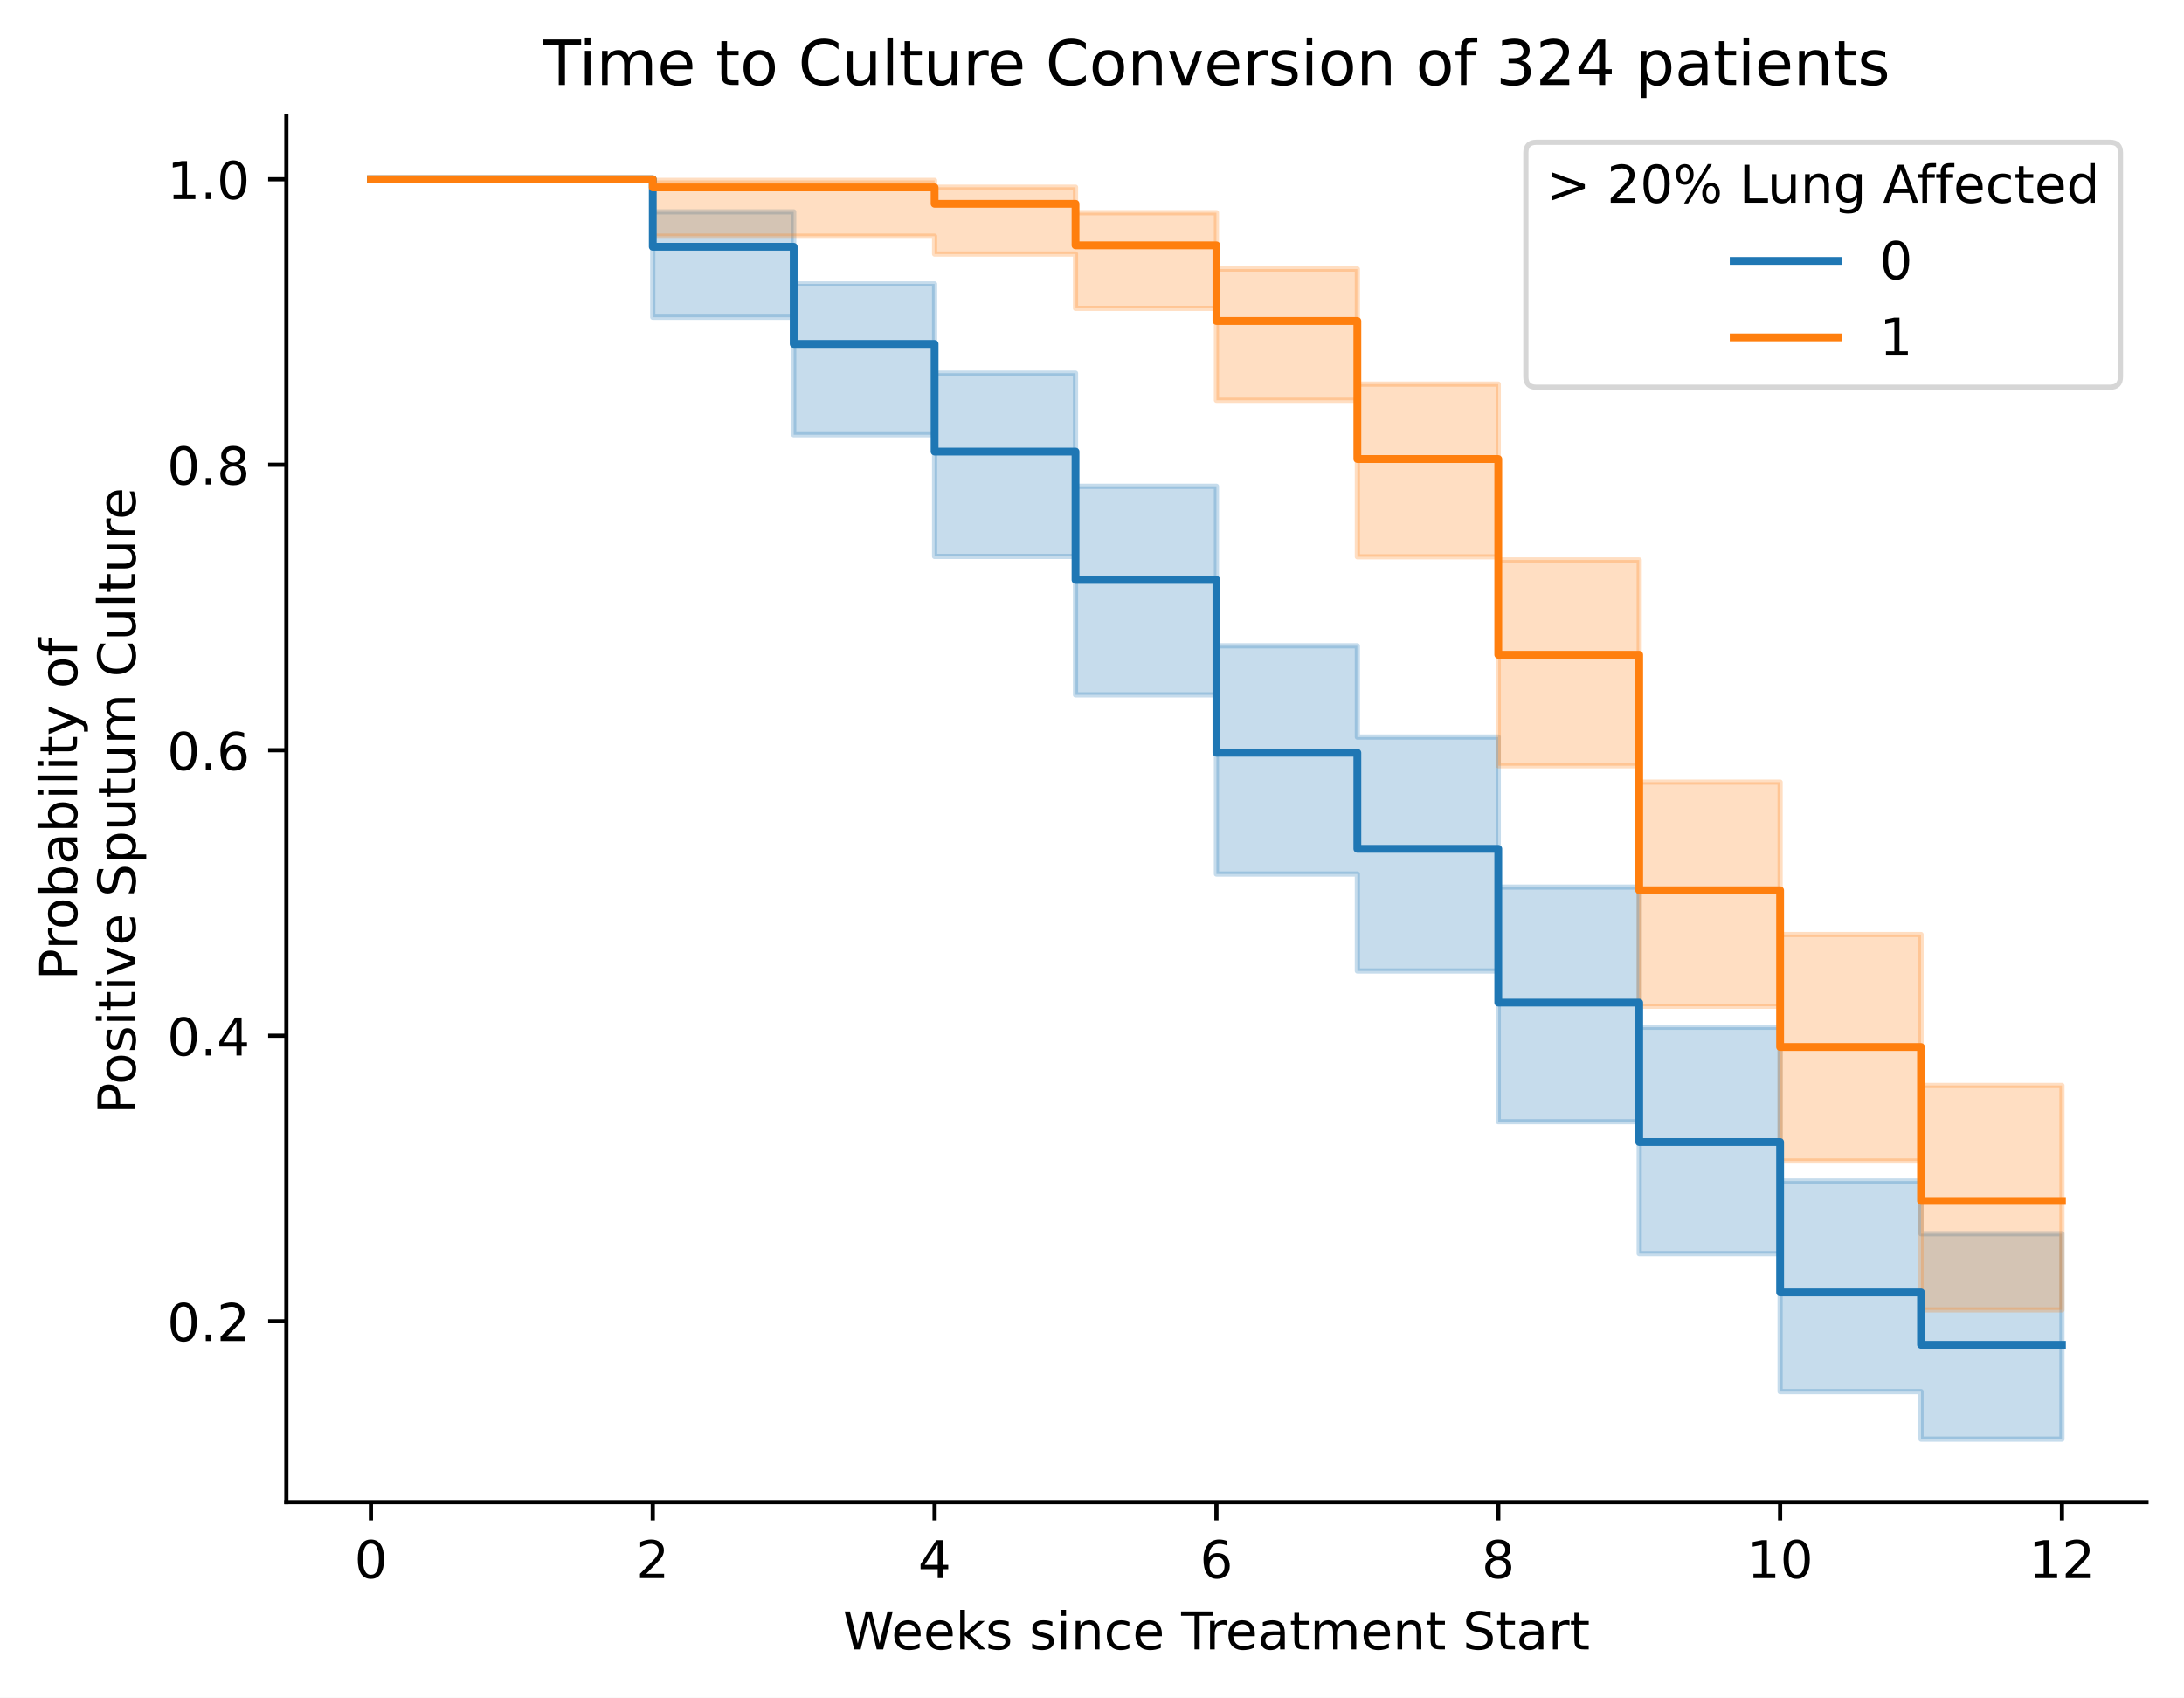
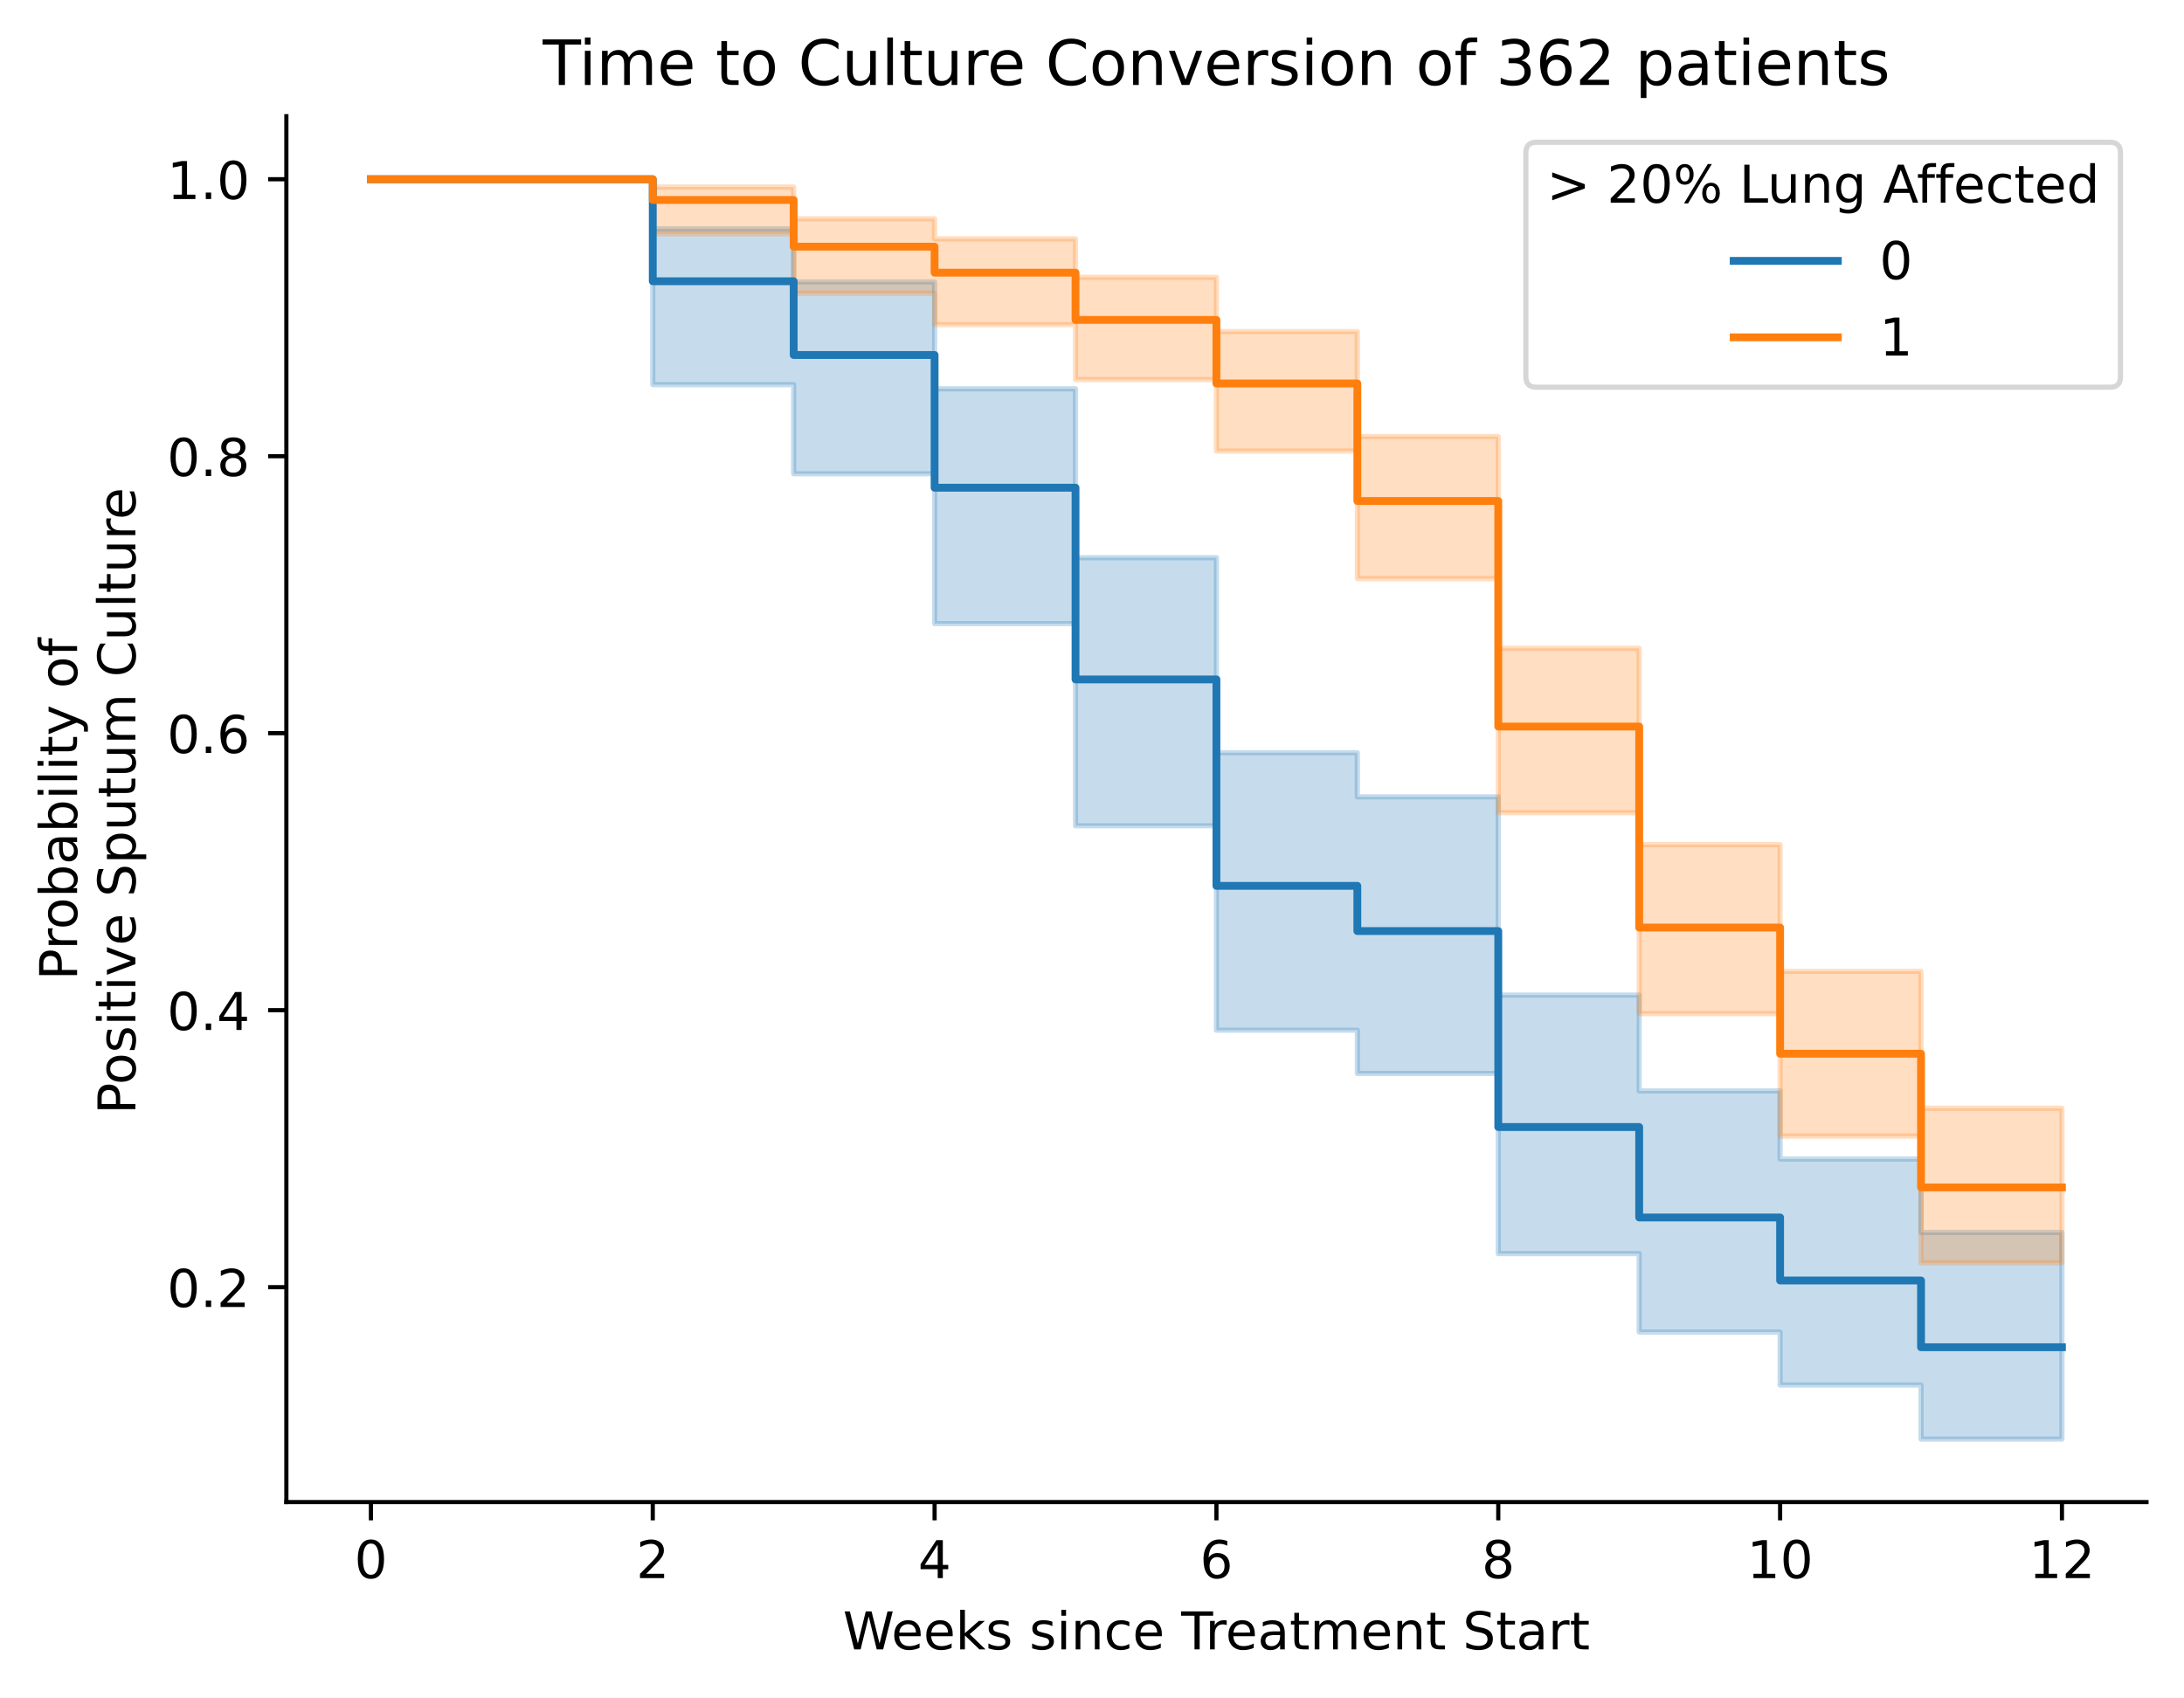
<svg xmlns="http://www.w3.org/2000/svg" xmlns:xlink="http://www.w3.org/1999/xlink" width="419.299pt" height="325.986pt" viewBox="0 0 419.299 325.986" version="1.1">
  <defs>
    <style type="text/css">*{stroke-linejoin: round; stroke-linecap: butt}</style>
  </defs>
  <g id="figure_1">
    <g id="patch_1">
      <path d="M 0 325.986  L 419.299 325.986  L 419.299 0  L 0 0  z " style="fill: #ffffff" />
    </g>
    <g id="axes_1">
      <g id="patch_2">
        <path d="M 54.979 288.43  L 412.099 288.43  L 412.099 22.318  L 54.979 22.318  z " style="fill: #ffffff" />
      </g>
      <g id="PolyCollection_1">
        <defs>
-           <path id="m419022dff0" d="M 71.212 -291.572  L 71.212 -291.572  L 98.266 -291.572  L 98.266 -291.572  L 125.321 -291.572  L 125.321 -265.081  L 152.375 -265.081  L 152.375 -242.51  L 179.43 -242.51  L 179.43 -219.144  L 206.485 -219.144  L 206.485 -192.561  L 233.539 -192.561  L 233.539 -158.154  L 260.594 -158.154  L 260.594 -139.539  L 287.648 -139.539  L 287.648 -110.603  L 314.703 -110.603  L 314.703 -85.263  L 341.757 -85.263  L 341.757 -58.785  L 368.812 -58.785  L 368.812 -49.652  L 395.866 -49.652  L 395.866 -49.652  L 395.866 -89.097  L 395.866 -89.097  L 395.866 -89.097  L 368.812 -89.097  L 368.812 -99.205  L 341.757 -99.205  L 341.757 -128.737  L 314.703 -128.737  L 314.703 -155.641  L 287.648 -155.641  L 287.648 -184.463  L 260.594 -184.463  L 260.594 -201.985  L 233.539 -201.985  L 233.539 -232.612  L 206.485 -232.612  L 206.485 -254.327  L 179.43 -254.327  L 179.43 -271.47  L 152.375 -271.47  L 152.375 -285.314  L 125.321 -285.314  L 125.321 -291.572  L 98.266 -291.572  L 98.266 -291.572  L 71.212 -291.572  z " style="stroke: #1f77b4; stroke-opacity: 0.25" />
+           <path id="m5029ab21d3" d="M 71.212 -291.572  L 71.212 -291.572  L 125.321 -291.572  L 125.321 -252.121  L 152.375 -252.121  L 152.375 -235.012  L 179.43 -235.012  L 179.43 -206.237  L 206.485 -206.237  L 206.485 -167.418  L 233.539 -167.418  L 233.539 -128.174  L 260.594 -128.174  L 260.594 -119.858  L 287.648 -119.858  L 287.648 -85.269  L 314.703 -85.269  L 314.703 -70.203  L 341.757 -70.203  L 341.757 -60.03  L 368.812 -60.03  L 368.812 -49.652  L 395.866 -49.652  L 395.866 -49.652  L 395.866 -89.326  L 395.866 -89.326  L 395.866 -89.326  L 368.812 -89.326  L 368.812 -103.433  L 341.757 -103.433  L 341.757 -116.512  L 314.703 -116.512  L 314.703 -134.907  L 287.648 -134.907  L 287.648 -172.973  L 260.594 -172.973  L 260.594 -181.448  L 233.539 -181.448  L 233.539 -218.893  L 206.485 -218.893  L 206.485 -251.328  L 179.43 -251.328  L 179.43 -271.854  L 152.375 -271.854  L 152.375 -282.045  L 125.321 -282.045  L 125.321 -291.572  L 71.212 -291.572  z " style="stroke: #1f77b4; stroke-opacity: 0.25" />
        </defs>
-         <g clip-path="url(#p938a3c6fcc)">
-           <use xlink:href="#m419022dff0" x="0" y="325.986" style="fill: #1f77b4; fill-opacity: 0.25; stroke: #1f77b4; stroke-opacity: 0.25" />
+         <g clip-path="url(#p013652cf05)">
+           <use xlink:href="#m5029ab21d3" x="0" y="325.986" style="fill: #1f77b4; fill-opacity: 0.25; stroke: #1f77b4; stroke-opacity: 0.25" />
        </g>
      </g>
      <g id="PolyCollection_2">
        <defs>
-           <path id="m4fc7421cbe" d="M 71.212 -291.572  L 71.212 -291.572  L 125.321 -291.572  L 125.321 -280.645  L 152.375 -280.645  L 152.375 -280.645  L 179.43 -280.645  L 179.43 -277.209  L 206.485 -277.209  L 206.485 -266.787  L 233.539 -266.787  L 233.539 -249.128  L 260.594 -249.128  L 260.594 -219.075  L 287.648 -219.075  L 287.648 -178.952  L 314.703 -178.952  L 314.703 -132.767  L 341.757 -132.767  L 341.757 -103.061  L 368.812 -103.061  L 368.812 -74.468  L 395.866 -74.468  L 395.866 -74.468  L 395.866 -117.557  L 395.866 -117.557  L 395.866 -117.557  L 368.812 -117.557  L 368.812 -146.542  L 341.757 -146.542  L 341.757 -175.802  L 314.703 -175.802  L 314.703 -218.467  L 287.648 -218.467  L 287.648 -252.234  L 260.594 -252.234  L 260.594 -274.33  L 233.539 -274.33  L 233.539 -285.153  L 206.485 -285.153  L 206.485 -290.042  L 179.43 -290.042  L 179.43 -291.351  L 152.375 -291.351  L 152.375 -291.351  L 125.321 -291.351  L 125.321 -291.572  L 71.212 -291.572  z " style="stroke: #ff7f0e; stroke-opacity: 0.25" />
+           <path id="m109fadb994" d="M 71.212 -291.572  L 71.212 -291.572  L 125.321 -291.572  L 125.321 -281.089  L 152.375 -281.089  L 152.375 -269.666  L 179.43 -269.666  L 179.43 -263.653  L 206.485 -263.653  L 206.485 -253.098  L 233.539 -253.098  L 233.539 -239.379  L 260.594 -239.379  L 260.594 -214.891  L 287.648 -214.891  L 287.648 -169.935  L 314.703 -169.935  L 314.703 -131.346  L 341.757 -131.346  L 341.757 -107.826  L 368.812 -107.826  L 368.812 -83.495  L 395.866 -83.495  L 395.866 -83.495  L 395.866 -113.182  L 395.866 -113.182  L 395.866 -113.182  L 368.812 -113.182  L 368.812 -139.478  L 341.757 -139.478  L 341.757 -163.799  L 314.703 -163.799  L 314.703 -201.5  L 287.648 -201.5  L 287.648 -242.165  L 260.594 -242.165  L 260.594 -262.322  L 233.539 -262.322  L 233.539 -272.737  L 206.485 -272.737  L 206.485 -280.12  L 179.43 -280.12  L 179.43 -283.976  L 152.375 -283.976  L 152.375 -290.07  L 125.321 -290.07  L 125.321 -291.572  L 71.212 -291.572  z " style="stroke: #ff7f0e; stroke-opacity: 0.25" />
        </defs>
-         <g clip-path="url(#p938a3c6fcc)">
-           <use xlink:href="#m4fc7421cbe" x="0" y="325.986" style="fill: #ff7f0e; fill-opacity: 0.25; stroke: #ff7f0e; stroke-opacity: 0.25" />
+         <g clip-path="url(#p013652cf05)">
+           <use xlink:href="#m109fadb994" x="0" y="325.986" style="fill: #ff7f0e; fill-opacity: 0.25; stroke: #ff7f0e; stroke-opacity: 0.25" />
        </g>
      </g>
      <g id="matplotlib.axis_1">
        <g id="xtick_1">
          <g id="line2d_1">
            <defs>
-               <path id="m4018c982a9" d="M 0 0  L 0 3.5  " style="stroke: #000000; stroke-width: 0.8" />
-             </defs>
-             <g>
-               <use xlink:href="#m4018c982a9" x="71.212" y="288.43" style="stroke: #000000; stroke-width: 0.8" />
+               <path id="mcf2ee14451" d="M 0 0  L 0 3.5  " style="stroke: #000000; stroke-width: 0.8" />
+             </defs>
+             <g>
+               <use xlink:href="#mcf2ee14451" x="71.212" y="288.43" style="stroke: #000000; stroke-width: 0.8" />
            </g>
          </g>
          <g id="text_1">
            <g transform="translate(68.03054 303.0286) scale(0.1 -0.1)">
              <defs>
                <path id="DejaVuSans-30" d="M 2034 4250  Q 1547 4250 1301 3770  Q 1056 3291 1056 2328  Q 1056 1369 1301 889  Q 1547 409 2034 409  Q 2525 409 2770 889  Q 3016 1369 3016 2328  Q 3016 3291 2770 3770  Q 2525 4250 2034 4250  z M 2034 4750  Q 2819 4750 3233 4129  Q 3647 3509 3647 2328  Q 3647 1150 3233 529  Q 2819 -91 2034 -91  Q 1250 -91 836 529  Q 422 1150 422 2328  Q 422 3509 836 4129  Q 1250 4750 2034 4750  z " transform="scale(0.015625)" />
              </defs>
              <use xlink:href="#DejaVuSans-30" />
            </g>
          </g>
        </g>
        <g id="xtick_2">
          <g id="line2d_2">
            <g>
-               <use xlink:href="#m4018c982a9" x="125.321" y="288.43" style="stroke: #000000; stroke-width: 0.8" />
+               <use xlink:href="#mcf2ee14451" x="125.321" y="288.43" style="stroke: #000000; stroke-width: 0.8" />
            </g>
          </g>
          <g id="text_2">
            <g transform="translate(122.1396 303.0286) scale(0.1 -0.1)">
              <defs>
                <path id="DejaVuSans-32" d="M 1228 531  L 3431 531  L 3431 0  L 469 0  L 469 531  Q 828 903 1448 1529  Q 2069 2156 2228 2338  Q 2531 2678 2651 2914  Q 2772 3150 2772 3378  Q 2772 3750 2511 3984  Q 2250 4219 1831 4219  Q 1534 4219 1204 4116  Q 875 4013 500 3803  L 500 4441  Q 881 4594 1212 4672  Q 1544 4750 1819 4750  Q 2544 4750 2975 4387  Q 3406 4025 3406 3419  Q 3406 3131 3298 2873  Q 3191 2616 2906 2266  Q 2828 2175 2409 1742  Q 1991 1309 1228 531  z " transform="scale(0.015625)" />
              </defs>
              <use xlink:href="#DejaVuSans-32" />
            </g>
          </g>
        </g>
        <g id="xtick_3">
          <g id="line2d_3">
            <g>
-               <use xlink:href="#m4018c982a9" x="179.43" y="288.43" style="stroke: #000000; stroke-width: 0.8" />
+               <use xlink:href="#mcf2ee14451" x="179.43" y="288.43" style="stroke: #000000; stroke-width: 0.8" />
            </g>
          </g>
          <g id="text_3">
            <g transform="translate(176.2487 303.0286) scale(0.1 -0.1)">
              <defs>
                <path id="DejaVuSans-34" d="M 2419 4116  L 825 1625  L 2419 1625  L 2419 4116  z M 2253 4666  L 3047 4666  L 3047 1625  L 3713 1625  L 3713 1100  L 3047 1100  L 3047 0  L 2419 0  L 2419 1100  L 313 1100  L 313 1709  L 2253 4666  z " transform="scale(0.015625)" />
              </defs>
              <use xlink:href="#DejaVuSans-34" />
            </g>
          </g>
        </g>
        <g id="xtick_4">
          <g id="line2d_4">
            <g>
-               <use xlink:href="#m4018c982a9" x="233.539" y="288.43" style="stroke: #000000; stroke-width: 0.8" />
+               <use xlink:href="#mcf2ee14451" x="233.539" y="288.43" style="stroke: #000000; stroke-width: 0.8" />
            </g>
          </g>
          <g id="text_4">
            <g transform="translate(230.3578 303.0286) scale(0.1 -0.1)">
              <defs>
                <path id="DejaVuSans-36" d="M 2113 2584  Q 1688 2584 1439 2293  Q 1191 2003 1191 1497  Q 1191 994 1439 701  Q 1688 409 2113 409  Q 2538 409 2786 701  Q 3034 994 3034 1497  Q 3034 2003 2786 2293  Q 2538 2584 2113 2584  z M 3366 4563  L 3366 3988  Q 3128 4100 2886 4159  Q 2644 4219 2406 4219  Q 1781 4219 1451 3797  Q 1122 3375 1075 2522  Q 1259 2794 1537 2939  Q 1816 3084 2150 3084  Q 2853 3084 3261 2657  Q 3669 2231 3669 1497  Q 3669 778 3244 343  Q 2819 -91 2113 -91  Q 1303 -91 875 529  Q 447 1150 447 2328  Q 447 3434 972 4092  Q 1497 4750 2381 4750  Q 2619 4750 2861 4703  Q 3103 4656 3366 4563  z " transform="scale(0.015625)" />
              </defs>
              <use xlink:href="#DejaVuSans-36" />
            </g>
          </g>
        </g>
        <g id="xtick_5">
          <g id="line2d_5">
            <g>
-               <use xlink:href="#m4018c982a9" x="287.648" y="288.43" style="stroke: #000000; stroke-width: 0.8" />
+               <use xlink:href="#mcf2ee14451" x="287.648" y="288.43" style="stroke: #000000; stroke-width: 0.8" />
            </g>
          </g>
          <g id="text_5">
            <g transform="translate(284.4669 303.0286) scale(0.1 -0.1)">
              <defs>
                <path id="DejaVuSans-38" d="M 2034 2216  Q 1584 2216 1326 1975  Q 1069 1734 1069 1313  Q 1069 891 1326 650  Q 1584 409 2034 409  Q 2484 409 2743 651  Q 3003 894 3003 1313  Q 3003 1734 2745 1975  Q 2488 2216 2034 2216  z M 1403 2484  Q 997 2584 770 2862  Q 544 3141 544 3541  Q 544 4100 942 4425  Q 1341 4750 2034 4750  Q 2731 4750 3128 4425  Q 3525 4100 3525 3541  Q 3525 3141 3298 2862  Q 3072 2584 2669 2484  Q 3125 2378 3379 2068  Q 3634 1759 3634 1313  Q 3634 634 3220 271  Q 2806 -91 2034 -91  Q 1263 -91 848 271  Q 434 634 434 1313  Q 434 1759 690 2068  Q 947 2378 1403 2484  z M 1172 3481  Q 1172 3119 1398 2916  Q 1625 2713 2034 2713  Q 2441 2713 2670 2916  Q 2900 3119 2900 3481  Q 2900 3844 2670 4047  Q 2441 4250 2034 4250  Q 1625 4250 1398 4047  Q 1172 3844 1172 3481  z " transform="scale(0.015625)" />
              </defs>
              <use xlink:href="#DejaVuSans-38" />
            </g>
          </g>
        </g>
        <g id="xtick_6">
          <g id="line2d_6">
            <g>
-               <use xlink:href="#m4018c982a9" x="341.757" y="288.43" style="stroke: #000000; stroke-width: 0.8" />
+               <use xlink:href="#mcf2ee14451" x="341.757" y="288.43" style="stroke: #000000; stroke-width: 0.8" />
            </g>
          </g>
          <g id="text_6">
            <g transform="translate(335.3947 303.0286) scale(0.1 -0.1)">
              <defs>
                <path id="DejaVuSans-31" d="M 794 531  L 1825 531  L 1825 4091  L 703 3866  L 703 4441  L 1819 4666  L 2450 4666  L 2450 531  L 3481 531  L 3481 0  L 794 0  L 794 531  z " transform="scale(0.015625)" />
              </defs>
              <use xlink:href="#DejaVuSans-31" />
              <use xlink:href="#DejaVuSans-30" x="63.623" />
            </g>
          </g>
        </g>
        <g id="xtick_7">
          <g id="line2d_7">
            <g>
-               <use xlink:href="#m4018c982a9" x="395.866" y="288.43" style="stroke: #000000; stroke-width: 0.8" />
+               <use xlink:href="#mcf2ee14451" x="395.866" y="288.43" style="stroke: #000000; stroke-width: 0.8" />
            </g>
          </g>
          <g id="text_7">
            <g transform="translate(389.5038 303.0286) scale(0.1 -0.1)">
              <use xlink:href="#DejaVuSans-31" />
              <use xlink:href="#DejaVuSans-32" x="63.623" />
            </g>
          </g>
        </g>
        <g id="text_8">
          <g transform="translate(161.8305 316.7067) scale(0.1 -0.1)">
            <defs>
              <path id="DejaVuSans-57" d="M 213 4666  L 850 4666  L 1831 722  L 2809 4666  L 3519 4666  L 4500 722  L 5478 4666  L 6119 4666  L 4947 0  L 4153 0  L 3169 4050  L 2175 0  L 1381 0  L 213 4666  z " transform="scale(0.015625)" />
              <path id="DejaVuSans-65" d="M 3597 1894  L 3597 1613  L 953 1613  Q 991 1019 1311 708  Q 1631 397 2203 397  Q 2534 397 2845 478  Q 3156 559 3463 722  L 3463 178  Q 3153 47 2828 -22  Q 2503 -91 2169 -91  Q 1331 -91 842 396  Q 353 884 353 1716  Q 353 2575 817 3079  Q 1281 3584 2069 3584  Q 2775 3584 3186 3129  Q 3597 2675 3597 1894  z M 3022 2063  Q 3016 2534 2758 2815  Q 2500 3097 2075 3097  Q 1594 3097 1305 2825  Q 1016 2553 972 2059  L 3022 2063  z " transform="scale(0.015625)" />
              <path id="DejaVuSans-6b" d="M 581 4863  L 1159 4863  L 1159 1991  L 2875 3500  L 3609 3500  L 1753 1863  L 3688 0  L 2938 0  L 1159 1709  L 1159 0  L 581 0  L 581 4863  z " transform="scale(0.015625)" />
              <path id="DejaVuSans-73" d="M 2834 3397  L 2834 2853  Q 2591 2978 2328 3040  Q 2066 3103 1784 3103  Q 1356 3103 1142 2972  Q 928 2841 928 2578  Q 928 2378 1081 2264  Q 1234 2150 1697 2047  L 1894 2003  Q 2506 1872 2764 1633  Q 3022 1394 3022 966  Q 3022 478 2636 193  Q 2250 -91 1575 -91  Q 1294 -91 989 -36  Q 684 19 347 128  L 347 722  Q 666 556 975 473  Q 1284 391 1588 391  Q 1994 391 2212 530  Q 2431 669 2431 922  Q 2431 1156 2273 1281  Q 2116 1406 1581 1522  L 1381 1569  Q 847 1681 609 1914  Q 372 2147 372 2553  Q 372 3047 722 3315  Q 1072 3584 1716 3584  Q 2034 3584 2315 3537  Q 2597 3491 2834 3397  z " transform="scale(0.015625)" />
              <path id="DejaVuSans-20" transform="scale(0.015625)" />
              <path id="DejaVuSans-69" d="M 603 3500  L 1178 3500  L 1178 0  L 603 0  L 603 3500  z M 603 4863  L 1178 4863  L 1178 4134  L 603 4134  L 603 4863  z " transform="scale(0.015625)" />
              <path id="DejaVuSans-6e" d="M 3513 2113  L 3513 0  L 2938 0  L 2938 2094  Q 2938 2591 2744 2837  Q 2550 3084 2163 3084  Q 1697 3084 1428 2787  Q 1159 2491 1159 1978  L 1159 0  L 581 0  L 581 3500  L 1159 3500  L 1159 2956  Q 1366 3272 1645 3428  Q 1925 3584 2291 3584  Q 2894 3584 3203 3211  Q 3513 2838 3513 2113  z " transform="scale(0.015625)" />
              <path id="DejaVuSans-63" d="M 3122 3366  L 3122 2828  Q 2878 2963 2633 3030  Q 2388 3097 2138 3097  Q 1578 3097 1268 2742  Q 959 2388 959 1747  Q 959 1106 1268 751  Q 1578 397 2138 397  Q 2388 397 2633 464  Q 2878 531 3122 666  L 3122 134  Q 2881 22 2623 -34  Q 2366 -91 2075 -91  Q 1284 -91 818 406  Q 353 903 353 1747  Q 353 2603 823 3093  Q 1294 3584 2113 3584  Q 2378 3584 2631 3529  Q 2884 3475 3122 3366  z " transform="scale(0.015625)" />
              <path id="DejaVuSans-54" d="M -19 4666  L 3928 4666  L 3928 4134  L 2272 4134  L 2272 0  L 1638 0  L 1638 4134  L -19 4134  L -19 4666  z " transform="scale(0.015625)" />
              <path id="DejaVuSans-72" d="M 2631 2963  Q 2534 3019 2420 3045  Q 2306 3072 2169 3072  Q 1681 3072 1420 2755  Q 1159 2438 1159 1844  L 1159 0  L 581 0  L 581 3500  L 1159 3500  L 1159 2956  Q 1341 3275 1631 3429  Q 1922 3584 2338 3584  Q 2397 3584 2469 3576  Q 2541 3569 2628 3553  L 2631 2963  z " transform="scale(0.015625)" />
              <path id="DejaVuSans-61" d="M 2194 1759  Q 1497 1759 1228 1600  Q 959 1441 959 1056  Q 959 750 1161 570  Q 1363 391 1709 391  Q 2188 391 2477 730  Q 2766 1069 2766 1631  L 2766 1759  L 2194 1759  z M 3341 1997  L 3341 0  L 2766 0  L 2766 531  Q 2569 213 2275 61  Q 1981 -91 1556 -91  Q 1019 -91 701 211  Q 384 513 384 1019  Q 384 1609 779 1909  Q 1175 2209 1959 2209  L 2766 2209  L 2766 2266  Q 2766 2663 2505 2880  Q 2244 3097 1772 3097  Q 1472 3097 1187 3025  Q 903 2953 641 2809  L 641 3341  Q 956 3463 1253 3523  Q 1550 3584 1831 3584  Q 2591 3584 2966 3190  Q 3341 2797 3341 1997  z " transform="scale(0.015625)" />
              <path id="DejaVuSans-74" d="M 1172 4494  L 1172 3500  L 2356 3500  L 2356 3053  L 1172 3053  L 1172 1153  Q 1172 725 1289 603  Q 1406 481 1766 481  L 2356 481  L 2356 0  L 1766 0  Q 1100 0 847 248  Q 594 497 594 1153  L 594 3053  L 172 3053  L 172 3500  L 594 3500  L 594 4494  L 1172 4494  z " transform="scale(0.015625)" />
              <path id="DejaVuSans-6d" d="M 3328 2828  Q 3544 3216 3844 3400  Q 4144 3584 4550 3584  Q 5097 3584 5394 3201  Q 5691 2819 5691 2113  L 5691 0  L 5113 0  L 5113 2094  Q 5113 2597 4934 2840  Q 4756 3084 4391 3084  Q 3944 3084 3684 2787  Q 3425 2491 3425 1978  L 3425 0  L 2847 0  L 2847 2094  Q 2847 2600 2669 2842  Q 2491 3084 2119 3084  Q 1678 3084 1418 2786  Q 1159 2488 1159 1978  L 1159 0  L 581 0  L 581 3500  L 1159 3500  L 1159 2956  Q 1356 3278 1631 3431  Q 1906 3584 2284 3584  Q 2666 3584 2933 3390  Q 3200 3197 3328 2828  z " transform="scale(0.015625)" />
              <path id="DejaVuSans-53" d="M 3425 4513  L 3425 3897  Q 3066 4069 2747 4153  Q 2428 4238 2131 4238  Q 1616 4238 1336 4038  Q 1056 3838 1056 3469  Q 1056 3159 1242 3001  Q 1428 2844 1947 2747  L 2328 2669  Q 3034 2534 3370 2195  Q 3706 1856 3706 1288  Q 3706 609 3251 259  Q 2797 -91 1919 -91  Q 1588 -91 1214 -16  Q 841 59 441 206  L 441 856  Q 825 641 1194 531  Q 1563 422 1919 422  Q 2459 422 2753 634  Q 3047 847 3047 1241  Q 3047 1584 2836 1778  Q 2625 1972 2144 2069  L 1759 2144  Q 1053 2284 737 2584  Q 422 2884 422 3419  Q 422 4038 858 4394  Q 1294 4750 2059 4750  Q 2388 4750 2728 4690  Q 3069 4631 3425 4513  z " transform="scale(0.015625)" />
            </defs>
            <use xlink:href="#DejaVuSans-57" />
            <use xlink:href="#DejaVuSans-65" x="93.002" />
            <use xlink:href="#DejaVuSans-65" x="154.525" />
            <use xlink:href="#DejaVuSans-6b" x="216.049" />
            <use xlink:href="#DejaVuSans-73" x="273.959" />
            <use xlink:href="#DejaVuSans-20" x="326.059" />
            <use xlink:href="#DejaVuSans-73" x="357.846" />
            <use xlink:href="#DejaVuSans-69" x="409.945" />
            <use xlink:href="#DejaVuSans-6e" x="437.729" />
            <use xlink:href="#DejaVuSans-63" x="501.107" />
            <use xlink:href="#DejaVuSans-65" x="556.088" />
            <use xlink:href="#DejaVuSans-20" x="617.611" />
            <use xlink:href="#DejaVuSans-54" x="649.398" />
            <use xlink:href="#DejaVuSans-72" x="695.732" />
            <use xlink:href="#DejaVuSans-65" x="734.596" />
            <use xlink:href="#DejaVuSans-61" x="796.119" />
            <use xlink:href="#DejaVuSans-74" x="857.398" />
            <use xlink:href="#DejaVuSans-6d" x="896.607" />
            <use xlink:href="#DejaVuSans-65" x="994.02" />
            <use xlink:href="#DejaVuSans-6e" x="1055.543" />
            <use xlink:href="#DejaVuSans-74" x="1118.922" />
            <use xlink:href="#DejaVuSans-20" x="1158.131" />
            <use xlink:href="#DejaVuSans-53" x="1189.918" />
            <use xlink:href="#DejaVuSans-74" x="1253.395" />
            <use xlink:href="#DejaVuSans-61" x="1292.604" />
            <use xlink:href="#DejaVuSans-72" x="1353.883" />
            <use xlink:href="#DejaVuSans-74" x="1394.996" />
          </g>
        </g>
      </g>
      <g id="matplotlib.axis_2">
        <g id="ytick_1">
          <g id="line2d_8">
            <defs>
-               <path id="m6bd2f9a969" d="M 0 0  L -3.5 0  " style="stroke: #000000; stroke-width: 0.8" />
-             </defs>
-             <g>
-               <use xlink:href="#m6bd2f9a969" x="54.979" y="253.699" style="stroke: #000000; stroke-width: 0.8" />
+               <path id="ma13d323a72" d="M 0 0  L -3.5 0  " style="stroke: #000000; stroke-width: 0.8" />
+             </defs>
+             <g>
+               <use xlink:href="#ma13d323a72" x="54.979" y="247.16" style="stroke: #000000; stroke-width: 0.8" />
            </g>
          </g>
          <g id="text_9">
-             <g transform="translate(32.07594 257.4979) scale(0.1 -0.1)">
+             <g transform="translate(32.07594 250.959) scale(0.1 -0.1)">
              <defs>
                <path id="DejaVuSans-2e" d="M 684 794  L 1344 794  L 1344 0  L 684 0  L 684 794  z " transform="scale(0.015625)" />
              </defs>
              <use xlink:href="#DejaVuSans-30" />
              <use xlink:href="#DejaVuSans-2e" x="63.623" />
              <use xlink:href="#DejaVuSans-32" x="95.41" />
            </g>
          </g>
        </g>
        <g id="ytick_2">
          <g id="line2d_9">
            <g>
-               <use xlink:href="#m6bd2f9a969" x="54.979" y="198.878" style="stroke: #000000; stroke-width: 0.8" />
+               <use xlink:href="#ma13d323a72" x="54.979" y="193.973" style="stroke: #000000; stroke-width: 0.8" />
            </g>
          </g>
          <g id="text_10">
-             <g transform="translate(32.07594 202.6767) scale(0.1 -0.1)">
+             <g transform="translate(32.07594 197.7726) scale(0.1 -0.1)">
              <use xlink:href="#DejaVuSans-30" />
              <use xlink:href="#DejaVuSans-2e" x="63.623" />
              <use xlink:href="#DejaVuSans-34" x="95.41" />
            </g>
          </g>
        </g>
        <g id="ytick_3">
          <g id="line2d_10">
            <g>
-               <use xlink:href="#m6bd2f9a969" x="54.979" y="144.056" style="stroke: #000000; stroke-width: 0.8" />
+               <use xlink:href="#ma13d323a72" x="54.979" y="140.787" style="stroke: #000000; stroke-width: 0.8" />
            </g>
          </g>
          <g id="text_11">
-             <g transform="translate(32.07594 147.8556) scale(0.1 -0.1)">
+             <g transform="translate(32.07594 144.5862) scale(0.1 -0.1)">
              <use xlink:href="#DejaVuSans-30" />
              <use xlink:href="#DejaVuSans-2e" x="63.623" />
              <use xlink:href="#DejaVuSans-36" x="95.41" />
            </g>
          </g>
        </g>
        <g id="ytick_4">
          <g id="line2d_11">
            <g>
-               <use xlink:href="#m6bd2f9a969" x="54.979" y="89.235" style="stroke: #000000; stroke-width: 0.8" />
+               <use xlink:href="#ma13d323a72" x="54.979" y="87.601" style="stroke: #000000; stroke-width: 0.8" />
            </g>
          </g>
          <g id="text_12">
-             <g transform="translate(32.07594 93.03448) scale(0.1 -0.1)">
+             <g transform="translate(32.07594 91.39976) scale(0.1 -0.1)">
              <use xlink:href="#DejaVuSans-30" />
              <use xlink:href="#DejaVuSans-2e" x="63.623" />
              <use xlink:href="#DejaVuSans-38" x="95.41" />
            </g>
          </g>
        </g>
        <g id="ytick_5">
          <g id="line2d_12">
            <g>
-               <use xlink:href="#m6bd2f9a969" x="54.979" y="34.414" style="stroke: #000000; stroke-width: 0.8" />
+               <use xlink:href="#ma13d323a72" x="54.979" y="34.414" style="stroke: #000000; stroke-width: 0.8" />
            </g>
          </g>
          <g id="text_13">
            <g transform="translate(32.07594 38.21334) scale(0.1 -0.1)">
              <use xlink:href="#DejaVuSans-31" />
              <use xlink:href="#DejaVuSans-2e" x="63.623" />
              <use xlink:href="#DejaVuSans-30" x="95.41" />
            </g>
          </g>
        </g>
        <g id="text_14">
          <g transform="translate(14.79844 188.2116) rotate(-90) scale(0.1 -0.1)">
            <defs>
              <path id="DejaVuSans-50" d="M 1259 4147  L 1259 2394  L 2053 2394  Q 2494 2394 2734 2622  Q 2975 2850 2975 3272  Q 2975 3691 2734 3919  Q 2494 4147 2053 4147  L 1259 4147  z M 628 4666  L 2053 4666  Q 2838 4666 3239 4311  Q 3641 3956 3641 3272  Q 3641 2581 3239 2228  Q 2838 1875 2053 1875  L 1259 1875  L 1259 0  L 628 0  L 628 4666  z " transform="scale(0.015625)" />
              <path id="DejaVuSans-6f" d="M 1959 3097  Q 1497 3097 1228 2736  Q 959 2375 959 1747  Q 959 1119 1226 758  Q 1494 397 1959 397  Q 2419 397 2687 759  Q 2956 1122 2956 1747  Q 2956 2369 2687 2733  Q 2419 3097 1959 3097  z M 1959 3584  Q 2709 3584 3137 3096  Q 3566 2609 3566 1747  Q 3566 888 3137 398  Q 2709 -91 1959 -91  Q 1206 -91 779 398  Q 353 888 353 1747  Q 353 2609 779 3096  Q 1206 3584 1959 3584  z " transform="scale(0.015625)" />
              <path id="DejaVuSans-62" d="M 3116 1747  Q 3116 2381 2855 2742  Q 2594 3103 2138 3103  Q 1681 3103 1420 2742  Q 1159 2381 1159 1747  Q 1159 1113 1420 752  Q 1681 391 2138 391  Q 2594 391 2855 752  Q 3116 1113 3116 1747  z M 1159 2969  Q 1341 3281 1617 3432  Q 1894 3584 2278 3584  Q 2916 3584 3314 3078  Q 3713 2572 3713 1747  Q 3713 922 3314 415  Q 2916 -91 2278 -91  Q 1894 -91 1617 61  Q 1341 213 1159 525  L 1159 0  L 581 0  L 581 4863  L 1159 4863  L 1159 2969  z " transform="scale(0.015625)" />
              <path id="DejaVuSans-6c" d="M 603 4863  L 1178 4863  L 1178 0  L 603 0  L 603 4863  z " transform="scale(0.015625)" />
              <path id="DejaVuSans-79" d="M 2059 -325  Q 1816 -950 1584 -1140  Q 1353 -1331 966 -1331  L 506 -1331  L 506 -850  L 844 -850  Q 1081 -850 1212 -737  Q 1344 -625 1503 -206  L 1606 56  L 191 3500  L 800 3500  L 1894 763  L 2988 3500  L 3597 3500  L 2059 -325  z " transform="scale(0.015625)" />
              <path id="DejaVuSans-66" d="M 2375 4863  L 2375 4384  L 1825 4384  Q 1516 4384 1395 4259  Q 1275 4134 1275 3809  L 1275 3500  L 2222 3500  L 2222 3053  L 1275 3053  L 1275 0  L 697 0  L 697 3053  L 147 3053  L 147 3500  L 697 3500  L 697 3744  Q 697 4328 969 4595  Q 1241 4863 1831 4863  L 2375 4863  z " transform="scale(0.015625)" />
            </defs>
            <use xlink:href="#DejaVuSans-50" />
            <use xlink:href="#DejaVuSans-72" x="58.553" />
            <use xlink:href="#DejaVuSans-6f" x="97.416" />
            <use xlink:href="#DejaVuSans-62" x="158.598" />
            <use xlink:href="#DejaVuSans-61" x="222.074" />
            <use xlink:href="#DejaVuSans-62" x="283.354" />
            <use xlink:href="#DejaVuSans-69" x="346.83" />
            <use xlink:href="#DejaVuSans-6c" x="374.613" />
            <use xlink:href="#DejaVuSans-69" x="402.396" />
            <use xlink:href="#DejaVuSans-74" x="430.18" />
            <use xlink:href="#DejaVuSans-79" x="469.389" />
            <use xlink:href="#DejaVuSans-20" x="528.568" />
            <use xlink:href="#DejaVuSans-6f" x="560.355" />
            <use xlink:href="#DejaVuSans-66" x="621.537" />
          </g>
          <g transform="translate(25.99625 217.1273) rotate(-90) scale(0.1 -0.1)">
            <defs>
              <path id="DejaVuSans-76" d="M 191 3500  L 800 3500  L 1894 563  L 2988 3500  L 3597 3500  L 2284 0  L 1503 0  L 191 3500  z " transform="scale(0.015625)" />
              <path id="DejaVuSans-70" d="M 1159 525  L 1159 -1331  L 581 -1331  L 581 3500  L 1159 3500  L 1159 2969  Q 1341 3281 1617 3432  Q 1894 3584 2278 3584  Q 2916 3584 3314 3078  Q 3713 2572 3713 1747  Q 3713 922 3314 415  Q 2916 -91 2278 -91  Q 1894 -91 1617 61  Q 1341 213 1159 525  z M 3116 1747  Q 3116 2381 2855 2742  Q 2594 3103 2138 3103  Q 1681 3103 1420 2742  Q 1159 2381 1159 1747  Q 1159 1113 1420 752  Q 1681 391 2138 391  Q 2594 391 2855 752  Q 3116 1113 3116 1747  z " transform="scale(0.015625)" />
              <path id="DejaVuSans-75" d="M 544 1381  L 544 3500  L 1119 3500  L 1119 1403  Q 1119 906 1312 657  Q 1506 409 1894 409  Q 2359 409 2629 706  Q 2900 1003 2900 1516  L 2900 3500  L 3475 3500  L 3475 0  L 2900 0  L 2900 538  Q 2691 219 2414 64  Q 2138 -91 1772 -91  Q 1169 -91 856 284  Q 544 659 544 1381  z M 1991 3584  L 1991 3584  z " transform="scale(0.015625)" />
              <path id="DejaVuSans-43" d="M 4122 4306  L 4122 3641  Q 3803 3938 3442 4084  Q 3081 4231 2675 4231  Q 1875 4231 1450 3742  Q 1025 3253 1025 2328  Q 1025 1406 1450 917  Q 1875 428 2675 428  Q 3081 428 3442 575  Q 3803 722 4122 1019  L 4122 359  Q 3791 134 3420 21  Q 3050 -91 2638 -91  Q 1578 -91 968 557  Q 359 1206 359 2328  Q 359 3453 968 4101  Q 1578 4750 2638 4750  Q 3056 4750 3426 4639  Q 3797 4528 4122 4306  z " transform="scale(0.015625)" />
            </defs>
            <use xlink:href="#DejaVuSans-20" />
            <use xlink:href="#DejaVuSans-50" x="31.787" />
            <use xlink:href="#DejaVuSans-6f" x="88.465" />
            <use xlink:href="#DejaVuSans-73" x="149.646" />
            <use xlink:href="#DejaVuSans-69" x="201.746" />
            <use xlink:href="#DejaVuSans-74" x="229.529" />
            <use xlink:href="#DejaVuSans-69" x="268.738" />
            <use xlink:href="#DejaVuSans-76" x="296.521" />
            <use xlink:href="#DejaVuSans-65" x="355.701" />
            <use xlink:href="#DejaVuSans-20" x="417.225" />
            <use xlink:href="#DejaVuSans-53" x="449.012" />
            <use xlink:href="#DejaVuSans-70" x="512.488" />
            <use xlink:href="#DejaVuSans-75" x="575.965" />
            <use xlink:href="#DejaVuSans-74" x="639.344" />
            <use xlink:href="#DejaVuSans-75" x="678.553" />
            <use xlink:href="#DejaVuSans-6d" x="741.932" />
            <use xlink:href="#DejaVuSans-20" x="839.344" />
            <use xlink:href="#DejaVuSans-43" x="871.131" />
            <use xlink:href="#DejaVuSans-75" x="940.955" />
            <use xlink:href="#DejaVuSans-6c" x="1004.334" />
            <use xlink:href="#DejaVuSans-74" x="1032.117" />
            <use xlink:href="#DejaVuSans-75" x="1071.326" />
            <use xlink:href="#DejaVuSans-72" x="1134.705" />
            <use xlink:href="#DejaVuSans-65" x="1173.568" />
          </g>
        </g>
      </g>
      <g id="line2d_13">
-         <path d="M 71.212 34.414  L 98.266 34.414  L 98.266 34.414  L 125.321 34.414  L 125.321 47.379  L 152.375 47.379  L 152.375 66.032  L 179.43 66.032  L 179.43 86.709  L 206.485 86.709  L 206.485 111.354  L 233.539 111.354  L 233.539 144.541  L 260.594 144.541  L 260.594 162.988  L 287.648 162.988  L 287.648 192.516  L 314.703 192.516  L 314.703 219.286  L 341.757 219.286  L 341.757 248.156  L 368.812 248.156  L 368.812 258.217  L 395.866 258.217  L 395.866 258.217  " clip-path="url(#p938a3c6fcc)" style="fill: none; stroke: #1f77b4; stroke-width: 1.5; stroke-linecap: square" />
+         <path d="M 71.212 34.414  L 125.321 34.414  L 125.321 54.009  L 152.375 54.009  L 152.375 68.166  L 179.43 68.166  L 179.43 93.65  L 206.485 93.65  L 206.485 130.459  L 233.539 130.459  L 233.539 170.099  L 260.594 170.099  L 260.594 178.782  L 287.648 178.782  L 287.648 216.409  L 314.703 216.409  L 314.703 233.775  L 341.757 233.775  L 341.757 245.879  L 368.812 245.879  L 368.812 258.695  L 395.866 258.695  L 395.866 258.695  " clip-path="url(#p013652cf05)" style="fill: none; stroke: #1f77b4; stroke-width: 1.5; stroke-linecap: square" />
      </g>
      <g id="line2d_14">
-         <path d="M 71.212 34.414  L 125.321 34.414  L 125.321 35.98  L 152.375 35.98  L 152.375 35.98  L 179.43 35.98  L 179.43 39.131  L 206.485 39.131  L 206.485 47.101  L 233.539 47.101  L 233.539 61.625  L 260.594 61.625  L 260.594 88.137  L 287.648 88.137  L 287.648 125.721  L 314.703 125.721  L 314.703 170.95  L 341.757 170.95  L 341.757 201.043  L 368.812 201.043  L 368.812 230.599  L 395.866 230.599  L 395.866 230.599  " clip-path="url(#p938a3c6fcc)" style="fill: none; stroke: #ff7f0e; stroke-width: 1.5; stroke-linecap: square" />
+         <path d="M 71.212 34.414  L 125.321 34.414  L 125.321 38.398  L 152.375 38.398  L 152.375 47.362  L 179.43 47.362  L 179.43 52.362  L 206.485 52.362  L 206.485 61.434  L 233.539 61.434  L 233.539 73.634  L 260.594 73.634  L 260.594 96.203  L 287.648 96.203  L 287.648 139.506  L 314.703 139.506  L 314.703 178.108  L 341.757 178.108  L 341.757 202.335  L 368.812 202.335  L 368.812 228.005  L 395.866 228.005  L 395.866 228.005  " clip-path="url(#p013652cf05)" style="fill: none; stroke: #ff7f0e; stroke-width: 1.5; stroke-linecap: square" />
      </g>
      <g id="patch_3">
        <path d="M 54.979 288.43  L 54.979 22.318  " style="fill: none; stroke: #000000; stroke-width: 0.8; stroke-linejoin: miter; stroke-linecap: square" />
      </g>
      <g id="patch_4">
        <path d="M 54.979 288.43  L 412.099 288.43  " style="fill: none; stroke: #000000; stroke-width: 0.8; stroke-linejoin: miter; stroke-linecap: square" />
      </g>
      <g id="text_15">
        <g transform="translate(104.2044 16.31812) scale(0.12 -0.12)">
          <defs>
            <path id="DejaVuSans-33" d="M 2597 2516  Q 3050 2419 3304 2112  Q 3559 1806 3559 1356  Q 3559 666 3084 287  Q 2609 -91 1734 -91  Q 1441 -91 1130 -33  Q 819 25 488 141  L 488 750  Q 750 597 1062 519  Q 1375 441 1716 441  Q 2309 441 2620 675  Q 2931 909 2931 1356  Q 2931 1769 2642 2001  Q 2353 2234 1838 2234  L 1294 2234  L 1294 2753  L 1863 2753  Q 2328 2753 2575 2939  Q 2822 3125 2822 3475  Q 2822 3834 2567 4026  Q 2313 4219 1838 4219  Q 1578 4219 1281 4162  Q 984 4106 628 3988  L 628 4550  Q 988 4650 1302 4700  Q 1616 4750 1894 4750  Q 2613 4750 3031 4423  Q 3450 4097 3450 3541  Q 3450 3153 3228 2886  Q 3006 2619 2597 2516  z " transform="scale(0.015625)" />
          </defs>
          <use xlink:href="#DejaVuSans-54" />
          <use xlink:href="#DejaVuSans-69" x="57.959" />
          <use xlink:href="#DejaVuSans-6d" x="85.742" />
          <use xlink:href="#DejaVuSans-65" x="183.154" />
          <use xlink:href="#DejaVuSans-20" x="244.678" />
          <use xlink:href="#DejaVuSans-74" x="276.465" />
          <use xlink:href="#DejaVuSans-6f" x="315.674" />
          <use xlink:href="#DejaVuSans-20" x="376.855" />
          <use xlink:href="#DejaVuSans-43" x="408.643" />
          <use xlink:href="#DejaVuSans-75" x="478.467" />
          <use xlink:href="#DejaVuSans-6c" x="541.846" />
          <use xlink:href="#DejaVuSans-74" x="569.629" />
          <use xlink:href="#DejaVuSans-75" x="608.838" />
          <use xlink:href="#DejaVuSans-72" x="672.217" />
          <use xlink:href="#DejaVuSans-65" x="711.08" />
          <use xlink:href="#DejaVuSans-20" x="772.604" />
          <use xlink:href="#DejaVuSans-43" x="804.391" />
          <use xlink:href="#DejaVuSans-6f" x="874.215" />
          <use xlink:href="#DejaVuSans-6e" x="935.396" />
          <use xlink:href="#DejaVuSans-76" x="998.775" />
          <use xlink:href="#DejaVuSans-65" x="1057.955" />
          <use xlink:href="#DejaVuSans-72" x="1119.479" />
          <use xlink:href="#DejaVuSans-73" x="1160.592" />
          <use xlink:href="#DejaVuSans-69" x="1212.691" />
          <use xlink:href="#DejaVuSans-6f" x="1240.475" />
          <use xlink:href="#DejaVuSans-6e" x="1301.656" />
          <use xlink:href="#DejaVuSans-20" x="1365.035" />
          <use xlink:href="#DejaVuSans-6f" x="1396.822" />
          <use xlink:href="#DejaVuSans-66" x="1458.004" />
          <use xlink:href="#DejaVuSans-20" x="1493.209" />
          <use xlink:href="#DejaVuSans-33" x="1524.996" />
-           <use xlink:href="#DejaVuSans-32" x="1588.619" />
-           <use xlink:href="#DejaVuSans-34" x="1652.242" />
+           <use xlink:href="#DejaVuSans-36" x="1588.619" />
+           <use xlink:href="#DejaVuSans-32" x="1652.242" />
          <use xlink:href="#DejaVuSans-20" x="1715.865" />
          <use xlink:href="#DejaVuSans-70" x="1747.652" />
          <use xlink:href="#DejaVuSans-61" x="1811.129" />
          <use xlink:href="#DejaVuSans-74" x="1872.408" />
          <use xlink:href="#DejaVuSans-69" x="1911.617" />
          <use xlink:href="#DejaVuSans-65" x="1939.4" />
          <use xlink:href="#DejaVuSans-6e" x="2000.924" />
          <use xlink:href="#DejaVuSans-74" x="2064.303" />
          <use xlink:href="#DejaVuSans-73" x="2103.512" />
        </g>
      </g>
      <g id="legend_1">
        <g id="patch_5">
          <path d="M 294.946 74.353  L 405.099 74.353  Q 407.099 74.353 407.099 72.353  L 407.099 29.318  Q 407.099 27.318 405.099 27.318  L 294.946 27.318  Q 292.946 27.318 292.946 29.318  L 292.946 72.353  Q 292.946 74.353 294.946 74.353  z " style="fill: #ffffff; opacity: 0.8; stroke: #cccccc; stroke-linejoin: miter" />
        </g>
        <g id="text_16">
          <g transform="translate(296.9459 38.91656) scale(0.1 -0.1)">
            <defs>
              <path id="DejaVuSans-3e" d="M 678 3150  L 678 3719  L 4684 2266  L 4684 1747  L 678 294  L 678 863  L 3897 2003  L 678 3150  z " transform="scale(0.015625)" />
              <path id="DejaVuSans-25" d="M 4653 2053  Q 4381 2053 4226 1822  Q 4072 1591 4072 1178  Q 4072 772 4226 539  Q 4381 306 4653 306  Q 4919 306 5073 539  Q 5228 772 5228 1178  Q 5228 1588 5073 1820  Q 4919 2053 4653 2053  z M 4653 2450  Q 5147 2450 5437 2106  Q 5728 1763 5728 1178  Q 5728 594 5436 251  Q 5144 -91 4653 -91  Q 4153 -91 3862 251  Q 3572 594 3572 1178  Q 3572 1766 3864 2108  Q 4156 2450 4653 2450  z M 1428 4353  Q 1159 4353 1004 4120  Q 850 3888 850 3481  Q 850 3069 1003 2837  Q 1156 2606 1428 2606  Q 1700 2606 1854 2837  Q 2009 3069 2009 3481  Q 2009 3884 1853 4118  Q 1697 4353 1428 4353  z M 4250 4750  L 4750 4750  L 1831 -91  L 1331 -91  L 4250 4750  z M 1428 4750  Q 1922 4750 2215 4408  Q 2509 4066 2509 3481  Q 2509 2891 2217 2550  Q 1925 2209 1428 2209  Q 931 2209 642 2551  Q 353 2894 353 3481  Q 353 4063 643 4406  Q 934 4750 1428 4750  z " transform="scale(0.015625)" />
              <path id="DejaVuSans-4c" d="M 628 4666  L 1259 4666  L 1259 531  L 3531 531  L 3531 0  L 628 0  L 628 4666  z " transform="scale(0.015625)" />
              <path id="DejaVuSans-67" d="M 2906 1791  Q 2906 2416 2648 2759  Q 2391 3103 1925 3103  Q 1463 3103 1205 2759  Q 947 2416 947 1791  Q 947 1169 1205 825  Q 1463 481 1925 481  Q 2391 481 2648 825  Q 2906 1169 2906 1791  z M 3481 434  Q 3481 -459 3084 -895  Q 2688 -1331 1869 -1331  Q 1566 -1331 1297 -1286  Q 1028 -1241 775 -1147  L 775 -588  Q 1028 -725 1275 -790  Q 1522 -856 1778 -856  Q 2344 -856 2625 -561  Q 2906 -266 2906 331  L 2906 616  Q 2728 306 2450 153  Q 2172 0 1784 0  Q 1141 0 747 490  Q 353 981 353 1791  Q 353 2603 747 3093  Q 1141 3584 1784 3584  Q 2172 3584 2450 3431  Q 2728 3278 2906 2969  L 2906 3500  L 3481 3500  L 3481 434  z " transform="scale(0.015625)" />
              <path id="DejaVuSans-41" d="M 2188 4044  L 1331 1722  L 3047 1722  L 2188 4044  z M 1831 4666  L 2547 4666  L 4325 0  L 3669 0  L 3244 1197  L 1141 1197  L 716 0  L 50 0  L 1831 4666  z " transform="scale(0.015625)" />
              <path id="DejaVuSans-64" d="M 2906 2969  L 2906 4863  L 3481 4863  L 3481 0  L 2906 0  L 2906 525  Q 2725 213 2448 61  Q 2172 -91 1784 -91  Q 1150 -91 751 415  Q 353 922 353 1747  Q 353 2572 751 3078  Q 1150 3584 1784 3584  Q 2172 3584 2448 3432  Q 2725 3281 2906 2969  z M 947 1747  Q 947 1113 1208 752  Q 1469 391 1925 391  Q 2381 391 2643 752  Q 2906 1113 2906 1747  Q 2906 2381 2643 2742  Q 2381 3103 1925 3103  Q 1469 3103 1208 2742  Q 947 2381 947 1747  z " transform="scale(0.015625)" />
            </defs>
            <use xlink:href="#DejaVuSans-3e" />
            <use xlink:href="#DejaVuSans-20" x="83.789" />
            <use xlink:href="#DejaVuSans-32" x="115.576" />
            <use xlink:href="#DejaVuSans-30" x="179.199" />
            <use xlink:href="#DejaVuSans-25" x="242.822" />
            <use xlink:href="#DejaVuSans-20" x="337.842" />
            <use xlink:href="#DejaVuSans-4c" x="369.629" />
            <use xlink:href="#DejaVuSans-75" x="423.592" />
            <use xlink:href="#DejaVuSans-6e" x="486.971" />
            <use xlink:href="#DejaVuSans-67" x="550.35" />
            <use xlink:href="#DejaVuSans-20" x="613.826" />
            <use xlink:href="#DejaVuSans-41" x="645.613" />
            <use xlink:href="#DejaVuSans-66" x="710.396" />
            <use xlink:href="#DejaVuSans-66" x="745.602" />
            <use xlink:href="#DejaVuSans-65" x="780.807" />
            <use xlink:href="#DejaVuSans-63" x="842.33" />
            <use xlink:href="#DejaVuSans-74" x="897.311" />
            <use xlink:href="#DejaVuSans-65" x="936.52" />
            <use xlink:href="#DejaVuSans-64" x="998.043" />
          </g>
        </g>
        <g id="line2d_15">
          <path d="M 332.841 50.095  L 342.841 50.095  L 342.841 50.095  L 352.841 50.095  L 352.841 50.095  " style="fill: none; stroke: #1f77b4; stroke-width: 1.5; stroke-linecap: square" />
        </g>
        <g id="text_17">
          <g transform="translate(360.8413 53.59469) scale(0.1 -0.1)">
            <use xlink:href="#DejaVuSans-30" />
          </g>
        </g>
        <g id="line2d_16">
          <path d="M 332.841 64.773  L 342.841 64.773  L 342.841 64.773  L 352.841 64.773  L 352.841 64.773  " style="fill: none; stroke: #ff7f0e; stroke-width: 1.5; stroke-linecap: square" />
        </g>
        <g id="text_18">
          <g transform="translate(360.8413 68.27281) scale(0.1 -0.1)">
            <use xlink:href="#DejaVuSans-31" />
          </g>
        </g>
      </g>
    </g>
  </g>
  <defs>
-     <clipPath id="p938a3c6fcc">
+     <clipPath id="p013652cf05">
      <rect x="54.979" y="22.318" width="357.12" height="266.112" />
    </clipPath>
  </defs>
</svg>
